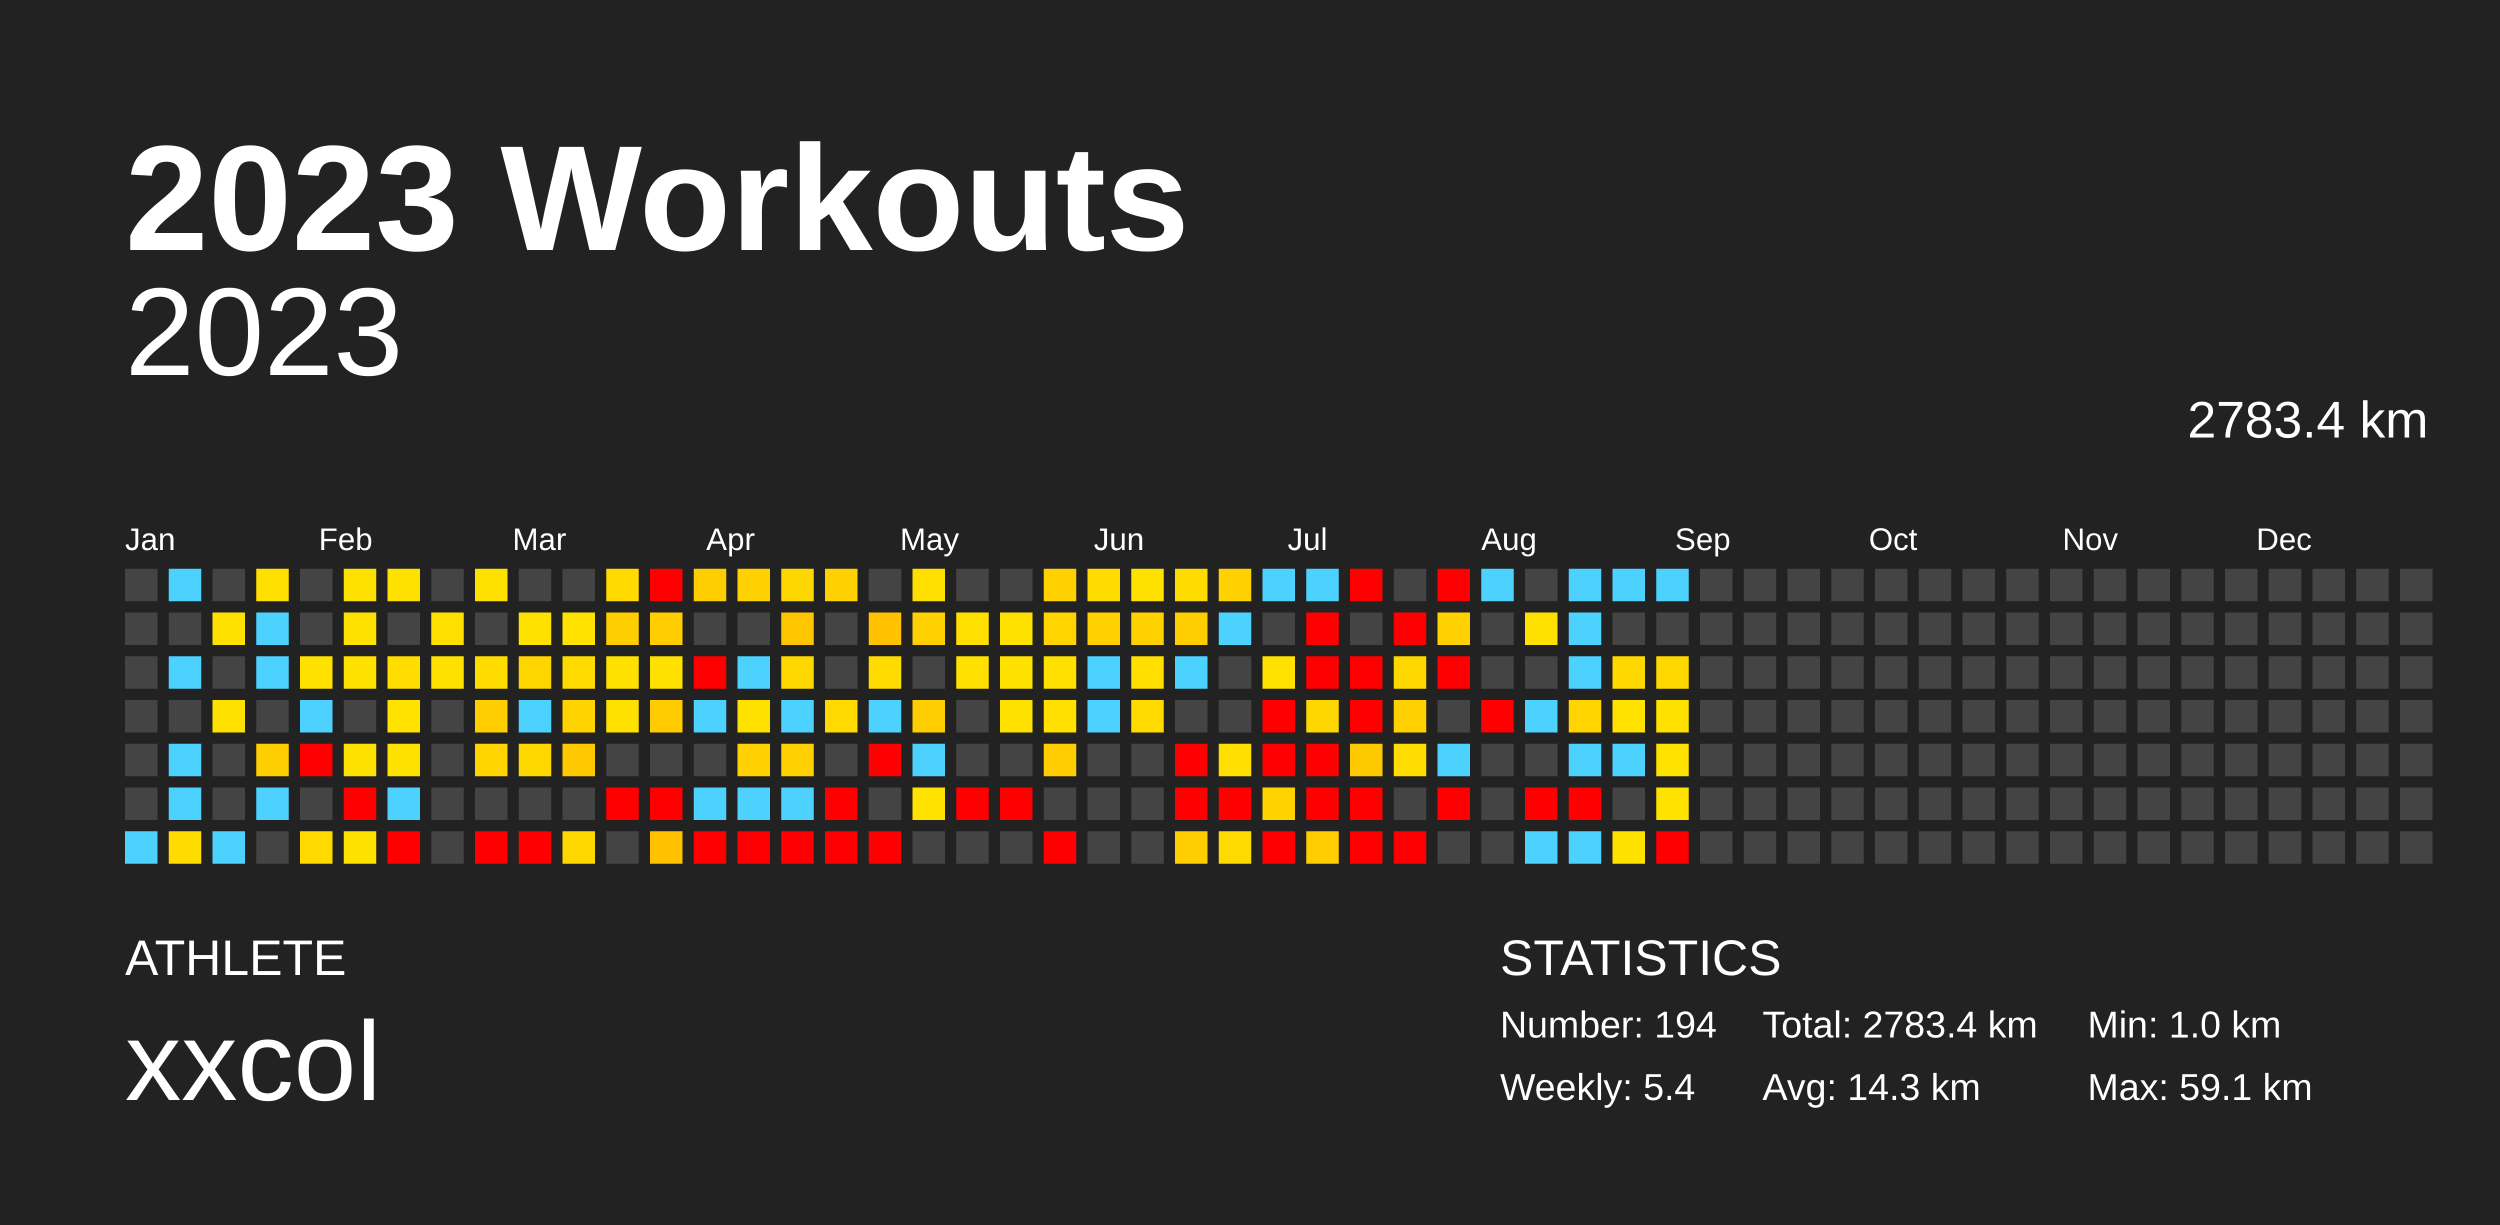
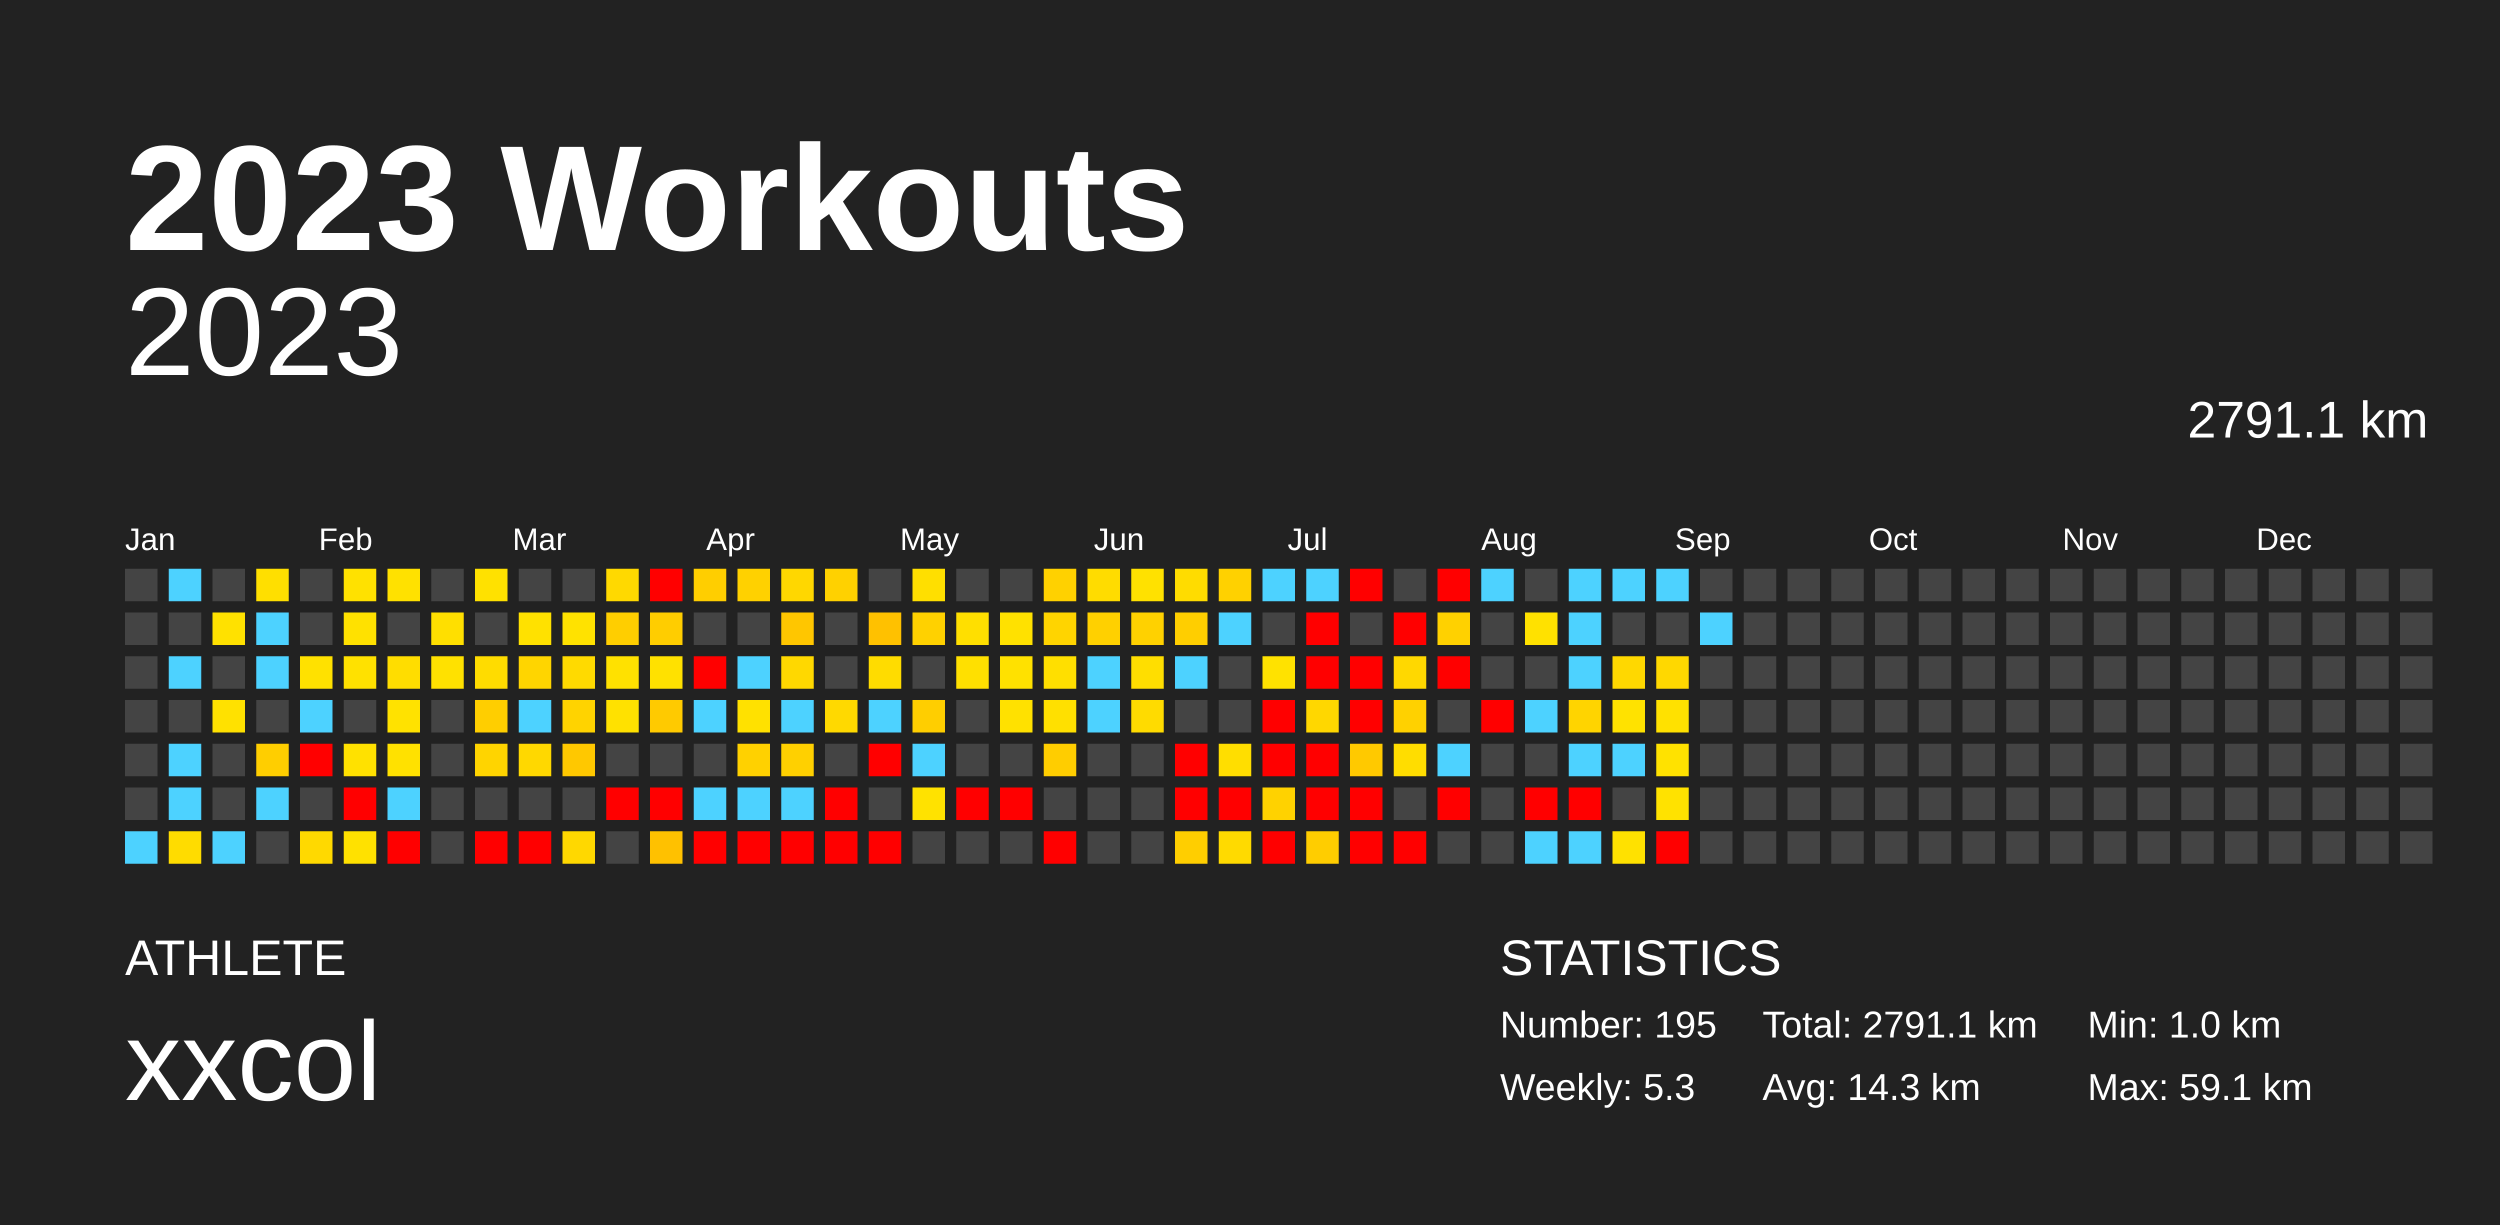
<svg xmlns="http://www.w3.org/2000/svg" baseProfile="full" height="98mm" version="1.1" viewBox="0,0,200,98" width="200mm">
  <defs />
  <rect fill="#222222" height="98" width="200" x="0" y="0" />
  <text fill="#FFFFFF" style="font-size:12px; font-family:Arial; font-weight:bold;" x="10" y="20">2023 Workouts</text>
  <text fill="#FFFFFF" style="font-size:4px; font-family:Arial" x="10" y="78">ATHLETE</text>
  <text fill="#FFFFFF" style="font-size:9px; font-family:Arial" x="10" y="88">xxcol</text>
  <text fill="#FFFFFF" style="font-size:4px; font-family:Arial" x="120" y="78">STATISTICS</text>
-   <text fill="#FFFFFF" style="font-size:3px; font-family:Arial" x="120" y="83">Number: 194</text>
-   <text fill="#FFFFFF" style="font-size:3px; font-family:Arial" x="120" y="88">Weekly: 5.4</text>
-   <text fill="#FFFFFF" style="font-size:3px; font-family:Arial" x="141" y="83">Total: 2783.4 km</text>
+   <text fill="#FFFFFF" style="font-size:3px; font-family:Arial" x="120" y="83">Number: 195</text>
+   <text fill="#FFFFFF" style="font-size:3px; font-family:Arial" x="120" y="88">Weekly: 5.3</text>
+   <text fill="#FFFFFF" style="font-size:3px; font-family:Arial" x="141" y="83">Total: 2791.1 km</text>
  <text fill="#FFFFFF" style="font-size:3px; font-family:Arial" x="141" y="88">Avg: 14.3 km</text>
  <text fill="#FFFFFF" style="font-size:3px; font-family:Arial" x="167" y="83">Min: 1.0 km</text>
  <text fill="#FFFFFF" style="font-size:3px; font-family:Arial" x="167" y="88">Max: 59.1 km</text>
  <text alignment-baseline="hanging" fill="#FFFFFF" style="font-size:10.0px; font-family:Arial;" x="10" y="30">2023</text>
-   <text alignment-baseline="hanging" fill="#FFFFFF" style="font-size:4.125px; font-family:Arial;" x="175" y="35">2783.4 km</text>
+   <text alignment-baseline="hanging" fill="#FFFFFF" style="font-size:4.125px; font-family:Arial;" x="175" y="35">2791.1 km</text>
  <text fill="#FFFFFF" style="font-size:2.5px; font-family:Arial" x="10.0" y="44">Jan</text>
  <text fill="#FFFFFF" style="font-size:2.5px; font-family:Arial" x="25.5" y="44">Feb</text>
  <text fill="#FFFFFF" style="font-size:2.5px; font-family:Arial" x="41.0" y="44">Mar</text>
  <text fill="#FFFFFF" style="font-size:2.5px; font-family:Arial" x="56.5" y="44">Apr</text>
  <text fill="#FFFFFF" style="font-size:2.5px; font-family:Arial" x="72.0" y="44">May</text>
  <text fill="#FFFFFF" style="font-size:2.5px; font-family:Arial" x="87.5" y="44">Jun</text>
  <text fill="#FFFFFF" style="font-size:2.5px; font-family:Arial" x="103.0" y="44">Jul</text>
  <text fill="#FFFFFF" style="font-size:2.5px; font-family:Arial" x="118.5" y="44">Aug</text>
  <text fill="#FFFFFF" style="font-size:2.5px; font-family:Arial" x="134.0" y="44">Sep</text>
  <text fill="#FFFFFF" style="font-size:2.5px; font-family:Arial" x="149.5" y="44">Oct</text>
  <text fill="#FFFFFF" style="font-size:2.5px; font-family:Arial" x="165.0" y="44">Nov</text>
  <text fill="#FFFFFF" style="font-size:2.5px; font-family:Arial" x="180.5" y="44">Dec</text>
  <rect fill="#444444" height="2.6" width="2.6" x="10.0" y="45.5" />
  <rect fill="#444444" height="2.6" width="2.6" x="10.0" y="49.0" />
  <rect fill="#444444" height="2.6" width="2.6" x="10.0" y="52.5" />
  <rect fill="#444444" height="2.6" width="2.6" x="10.0" y="56.0" />
  <rect fill="#444444" height="2.6" width="2.6" x="10.0" y="59.5" />
  <rect fill="#444444" height="2.6" width="2.6" x="10.0" y="63.0" />
  <rect fill="#4dd2ff" height="2.6" width="2.6" x="10.0" y="66.5" />
  <rect fill="#4dd2ff" height="2.6" width="2.6" x="13.5" y="45.5" />
  <rect fill="#444444" height="2.6" width="2.6" x="13.5" y="49.0" />
  <rect fill="#4dd2ff" height="2.6" width="2.6" x="13.5" y="52.5" />
  <rect fill="#444444" height="2.6" width="2.6" x="13.5" y="56.0" />
  <rect fill="#4dd2ff" height="2.6" width="2.6" x="13.5" y="59.5" />
  <rect fill="#4dd2ff" height="2.6" width="2.6" x="13.5" y="63.0" />
  <rect fill="#ffdc00" height="2.6" width="2.6" x="13.5" y="66.5" />
  <rect fill="#444444" height="2.6" width="2.6" x="17.0" y="45.5" />
  <rect fill="#ffe100" height="2.6" width="2.6" x="17.0" y="49.0" />
  <rect fill="#444444" height="2.6" width="2.6" x="17.0" y="52.5" />
  <rect fill="#ffe100" height="2.6" width="2.6" x="17.0" y="56.0" />
  <rect fill="#444444" height="2.6" width="2.6" x="17.0" y="59.5" />
  <rect fill="#444444" height="2.6" width="2.6" x="17.0" y="63.0" />
  <rect fill="#4dd2ff" height="2.6" width="2.6" x="17.0" y="66.5" />
  <rect fill="#ffdf00" height="2.6" width="2.6" x="20.5" y="45.5" />
  <rect fill="#4dd2ff" height="2.6" width="2.6" x="20.5" y="49.0" />
  <rect fill="#4dd2ff" height="2.6" width="2.6" x="20.5" y="52.5" />
  <rect fill="#444444" height="2.6" width="2.6" x="20.5" y="56.0" />
  <rect fill="#ffce00" height="2.6" width="2.6" x="20.5" y="59.5" />
  <rect fill="#4dd2ff" height="2.6" width="2.6" x="20.5" y="63.0" />
  <rect fill="#444444" height="2.6" width="2.6" x="20.5" y="66.5" />
  <rect fill="#444444" height="2.6" width="2.6" x="24.0" y="45.5" />
  <rect fill="#444444" height="2.6" width="2.6" x="24.0" y="49.0" />
  <rect fill="#ffe100" height="2.6" width="2.6" x="24.0" y="52.5" />
  <rect fill="#4dd2ff" height="2.6" width="2.6" x="24.0" y="56.0" />
  <rect fill="red" height="2.6" width="2.6" x="24.0" y="59.5" />
  <rect fill="#444444" height="2.6" width="2.6" x="24.0" y="63.0" />
  <rect fill="#ffd900" height="2.6" width="2.6" x="24.0" y="66.5" />
  <rect fill="#ffe100" height="2.6" width="2.6" x="27.5" y="45.5" />
  <rect fill="#ffe100" height="2.6" width="2.6" x="27.5" y="49.0" />
  <rect fill="#ffe100" height="2.6" width="2.6" x="27.5" y="52.5" />
  <rect fill="#444444" height="2.6" width="2.6" x="27.5" y="56.0" />
  <rect fill="#ffe100" height="2.6" width="2.6" x="27.5" y="59.5" />
  <rect fill="red" height="2.6" width="2.6" x="27.5" y="63.0" />
  <rect fill="#ffe100" height="2.6" width="2.6" x="27.5" y="66.5" />
  <rect fill="#ffe100" height="2.6" width="2.6" x="31.0" y="45.5" />
  <rect fill="#444444" height="2.6" width="2.6" x="31.0" y="49.0" />
  <rect fill="#ffdd00" height="2.6" width="2.6" x="31.0" y="52.5" />
  <rect fill="#ffe200" height="2.6" width="2.6" x="31.0" y="56.0" />
  <rect fill="#ffe100" height="2.6" width="2.6" x="31.0" y="59.5" />
  <rect fill="#4dd2ff" height="2.6" width="2.6" x="31.0" y="63.0" />
  <rect fill="red" height="2.6" width="2.6" x="31.0" y="66.5" />
  <rect fill="#444444" height="2.6" width="2.6" x="34.5" y="45.5" />
  <rect fill="#ffdf00" height="2.6" width="2.6" x="34.5" y="49.0" />
  <rect fill="#ffe100" height="2.6" width="2.6" x="34.5" y="52.5" />
  <rect fill="#444444" height="2.6" width="2.6" x="34.5" y="56.0" />
  <rect fill="#444444" height="2.6" width="2.6" x="34.5" y="59.5" />
  <rect fill="#444444" height="2.6" width="2.6" x="34.5" y="63.0" />
  <rect fill="#444444" height="2.6" width="2.6" x="34.5" y="66.5" />
  <rect fill="#ffe100" height="2.6" width="2.6" x="38.0" y="45.5" />
  <rect fill="#444444" height="2.6" width="2.6" x="38.0" y="49.0" />
  <rect fill="#ffdc00" height="2.6" width="2.6" x="38.0" y="52.5" />
  <rect fill="#ffce00" height="2.6" width="2.6" x="38.0" y="56.0" />
  <rect fill="#ffd400" height="2.6" width="2.6" x="38.0" y="59.5" />
  <rect fill="#444444" height="2.6" width="2.6" x="38.0" y="63.0" />
  <rect fill="red" height="2.6" width="2.6" x="38.0" y="66.5" />
  <rect fill="#444444" height="2.6" width="2.6" x="41.5" y="45.5" />
  <rect fill="#ffe100" height="2.6" width="2.6" x="41.5" y="49.0" />
  <rect fill="#ffd500" height="2.6" width="2.6" x="41.5" y="52.5" />
  <rect fill="#4dd2ff" height="2.6" width="2.6" x="41.5" y="56.0" />
  <rect fill="#ffd800" height="2.6" width="2.6" x="41.5" y="59.5" />
  <rect fill="#444444" height="2.6" width="2.6" x="41.5" y="63.0" />
  <rect fill="red" height="2.6" width="2.6" x="41.5" y="66.5" />
  <rect fill="#444444" height="2.6" width="2.6" x="45.0" y="45.5" />
  <rect fill="#ffe200" height="2.6" width="2.6" x="45.0" y="49.0" />
  <rect fill="#ffda00" height="2.6" width="2.6" x="45.0" y="52.5" />
  <rect fill="#ffd300" height="2.6" width="2.6" x="45.0" y="56.0" />
  <rect fill="#ffc800" height="2.6" width="2.6" x="45.0" y="59.5" />
  <rect fill="#444444" height="2.6" width="2.6" x="45.0" y="63.0" />
  <rect fill="#ffd800" height="2.6" width="2.6" x="45.0" y="66.5" />
  <rect fill="#ffd900" height="2.6" width="2.6" x="48.5" y="45.5" />
  <rect fill="#ffce00" height="2.6" width="2.6" x="48.5" y="49.0" />
  <rect fill="#ffe100" height="2.6" width="2.6" x="48.5" y="52.5" />
  <rect fill="#ffe100" height="2.6" width="2.6" x="48.5" y="56.0" />
  <rect fill="#444444" height="2.6" width="2.6" x="48.5" y="59.5" />
  <rect fill="red" height="2.6" width="2.6" x="48.5" y="63.0" />
  <rect fill="#444444" height="2.6" width="2.6" x="48.5" y="66.5" />
  <rect fill="red" height="2.6" width="2.6" x="52.0" y="45.5" />
  <rect fill="#ffcd00" height="2.6" width="2.6" x="52.0" y="49.0" />
  <rect fill="#ffe100" height="2.6" width="2.6" x="52.0" y="52.5" />
  <rect fill="#ffca00" height="2.6" width="2.6" x="52.0" y="56.0" />
  <rect fill="#444444" height="2.6" width="2.6" x="52.0" y="59.5" />
  <rect fill="red" height="2.6" width="2.6" x="52.0" y="63.0" />
  <rect fill="#ffc100" height="2.6" width="2.6" x="52.0" y="66.5" />
  <rect fill="#ffce00" height="2.6" width="2.6" x="55.5" y="45.5" />
  <rect fill="#444444" height="2.6" width="2.6" x="55.5" y="49.0" />
  <rect fill="red" height="2.6" width="2.6" x="55.5" y="52.5" />
  <rect fill="#4dd2ff" height="2.6" width="2.6" x="55.5" y="56.0" />
  <rect fill="#444444" height="2.6" width="2.6" x="55.5" y="59.5" />
  <rect fill="#4dd2ff" height="2.6" width="2.6" x="55.5" y="63.0" />
  <rect fill="red" height="2.6" width="2.6" x="55.5" y="66.5" />
  <rect fill="#ffd100" height="2.6" width="2.6" x="59.0" y="45.5" />
  <rect fill="#444444" height="2.6" width="2.6" x="59.0" y="49.0" />
  <rect fill="#4dd2ff" height="2.6" width="2.6" x="59.0" y="52.5" />
  <rect fill="#ffe100" height="2.6" width="2.6" x="59.0" y="56.0" />
  <rect fill="#ffd100" height="2.6" width="2.6" x="59.0" y="59.5" />
  <rect fill="#4dd2ff" height="2.6" width="2.6" x="59.0" y="63.0" />
  <rect fill="red" height="2.6" width="2.6" x="59.0" y="66.5" />
  <rect fill="#ffd700" height="2.6" width="2.6" x="62.5" y="45.5" />
  <rect fill="#ffc600" height="2.6" width="2.6" x="62.5" y="49.0" />
  <rect fill="#ffd800" height="2.6" width="2.6" x="62.5" y="52.5" />
  <rect fill="#4dd2ff" height="2.6" width="2.6" x="62.5" y="56.0" />
  <rect fill="#ffd000" height="2.6" width="2.6" x="62.5" y="59.5" />
  <rect fill="#4dd2ff" height="2.6" width="2.6" x="62.5" y="63.0" />
  <rect fill="red" height="2.6" width="2.6" x="62.5" y="66.5" />
  <rect fill="#ffd100" height="2.6" width="2.6" x="66.0" y="45.5" />
  <rect fill="#444444" height="2.6" width="2.6" x="66.0" y="49.0" />
  <rect fill="#444444" height="2.6" width="2.6" x="66.0" y="52.5" />
  <rect fill="#ffd900" height="2.6" width="2.6" x="66.0" y="56.0" />
  <rect fill="#444444" height="2.6" width="2.6" x="66.0" y="59.5" />
  <rect fill="red" height="2.6" width="2.6" x="66.0" y="63.0" />
  <rect fill="red" height="2.6" width="2.6" x="66.0" y="66.5" />
  <rect fill="#444444" height="2.6" width="2.6" x="69.5" y="45.5" />
  <rect fill="#ffc100" height="2.6" width="2.6" x="69.5" y="49.0" />
  <rect fill="#ffdc00" height="2.6" width="2.6" x="69.5" y="52.5" />
  <rect fill="#4dd2ff" height="2.6" width="2.6" x="69.5" y="56.0" />
  <rect fill="red" height="2.6" width="2.6" x="69.5" y="59.5" />
  <rect fill="#444444" height="2.6" width="2.6" x="69.5" y="63.0" />
  <rect fill="red" height="2.6" width="2.6" x="69.5" y="66.5" />
  <rect fill="#ffdf00" height="2.6" width="2.6" x="73.0" y="45.5" />
  <rect fill="#ffd100" height="2.6" width="2.6" x="73.0" y="49.0" />
  <rect fill="#444444" height="2.6" width="2.6" x="73.0" y="52.5" />
  <rect fill="#ffce00" height="2.6" width="2.6" x="73.0" y="56.0" />
  <rect fill="#4dd2ff" height="2.6" width="2.6" x="73.0" y="59.5" />
  <rect fill="#ffe200" height="2.6" width="2.6" x="73.0" y="63.0" />
  <rect fill="#444444" height="2.6" width="2.6" x="73.0" y="66.5" />
  <rect fill="#444444" height="2.6" width="2.6" x="76.5" y="45.5" />
  <rect fill="#ffdf00" height="2.6" width="2.6" x="76.5" y="49.0" />
  <rect fill="#ffe000" height="2.6" width="2.6" x="76.5" y="52.5" />
  <rect fill="#444444" height="2.6" width="2.6" x="76.5" y="56.0" />
  <rect fill="#444444" height="2.6" width="2.6" x="76.5" y="59.5" />
  <rect fill="red" height="2.6" width="2.6" x="76.5" y="63.0" />
  <rect fill="#444444" height="2.6" width="2.6" x="76.5" y="66.5" />
  <rect fill="#444444" height="2.6" width="2.6" x="80.0" y="45.5" />
  <rect fill="#ffe100" height="2.6" width="2.6" x="80.0" y="49.0" />
  <rect fill="#ffe100" height="2.6" width="2.6" x="80.0" y="52.5" />
  <rect fill="#ffe100" height="2.6" width="2.6" x="80.0" y="56.0" />
  <rect fill="#444444" height="2.6" width="2.6" x="80.0" y="59.5" />
  <rect fill="red" height="2.6" width="2.6" x="80.0" y="63.0" />
  <rect fill="#444444" height="2.6" width="2.6" x="80.0" y="66.5" />
  <rect fill="#ffd100" height="2.6" width="2.6" x="83.5" y="45.5" />
  <rect fill="#ffd400" height="2.6" width="2.6" x="83.5" y="49.0" />
  <rect fill="#ffdf00" height="2.6" width="2.6" x="83.5" y="52.5" />
  <rect fill="#ffe000" height="2.6" width="2.6" x="83.5" y="56.0" />
  <rect fill="#ffcd00" height="2.6" width="2.6" x="83.5" y="59.5" />
  <rect fill="#444444" height="2.6" width="2.6" x="83.5" y="63.0" />
  <rect fill="red" height="2.6" width="2.6" x="83.5" y="66.5" />
  <rect fill="#ffdc00" height="2.6" width="2.6" x="87.0" y="45.5" />
  <rect fill="#ffd000" height="2.6" width="2.6" x="87.0" y="49.0" />
  <rect fill="#4dd2ff" height="2.6" width="2.6" x="87.0" y="52.5" />
  <rect fill="#4dd2ff" height="2.6" width="2.6" x="87.0" y="56.0" />
  <rect fill="#444444" height="2.6" width="2.6" x="87.0" y="59.5" />
  <rect fill="#444444" height="2.6" width="2.6" x="87.0" y="63.0" />
  <rect fill="#444444" height="2.6" width="2.6" x="87.0" y="66.5" />
  <rect fill="#ffe100" height="2.6" width="2.6" x="90.5" y="45.5" />
  <rect fill="#ffd100" height="2.6" width="2.6" x="90.5" y="49.0" />
  <rect fill="#ffde00" height="2.6" width="2.6" x="90.5" y="52.5" />
  <rect fill="#ffdb00" height="2.6" width="2.6" x="90.5" y="56.0" />
  <rect fill="#444444" height="2.6" width="2.6" x="90.5" y="59.5" />
  <rect fill="#444444" height="2.6" width="2.6" x="90.5" y="63.0" />
  <rect fill="#444444" height="2.6" width="2.6" x="90.5" y="66.5" />
  <rect fill="#ffdc00" height="2.6" width="2.6" x="94.0" y="45.5" />
  <rect fill="#ffce00" height="2.6" width="2.6" x="94.0" y="49.0" />
  <rect fill="#4dd2ff" height="2.6" width="2.6" x="94.0" y="52.5" />
  <rect fill="#444444" height="2.6" width="2.6" x="94.0" y="56.0" />
  <rect fill="red" height="2.6" width="2.6" x="94.0" y="59.5" />
  <rect fill="red" height="2.6" width="2.6" x="94.0" y="63.0" />
  <rect fill="#ffce00" height="2.6" width="2.6" x="94.0" y="66.5" />
  <rect fill="#ffd100" height="2.6" width="2.6" x="97.5" y="45.5" />
  <rect fill="#4dd2ff" height="2.6" width="2.6" x="97.5" y="49.0" />
  <rect fill="#444444" height="2.6" width="2.6" x="97.5" y="52.5" />
  <rect fill="#444444" height="2.6" width="2.6" x="97.5" y="56.0" />
  <rect fill="#ffde00" height="2.6" width="2.6" x="97.5" y="59.5" />
  <rect fill="red" height="2.6" width="2.6" x="97.5" y="63.0" />
  <rect fill="#ffda00" height="2.6" width="2.6" x="97.5" y="66.5" />
  <rect fill="#4dd2ff" height="2.6" width="2.6" x="101.0" y="45.5" />
  <rect fill="#444444" height="2.6" width="2.6" x="101.0" y="49.0" />
  <rect fill="#ffe200" height="2.6" width="2.6" x="101.0" y="52.5" />
  <rect fill="red" height="2.6" width="2.6" x="101.0" y="56.0" />
  <rect fill="red" height="2.6" width="2.6" x="101.0" y="59.5" />
  <rect fill="#ffd200" height="2.6" width="2.6" x="101.0" y="63.0" />
  <rect fill="red" height="2.6" width="2.6" x="101.0" y="66.5" />
  <rect fill="#4dd2ff" height="2.6" width="2.6" x="104.5" y="45.5" />
  <rect fill="red" height="2.6" width="2.6" x="104.5" y="49.0" />
  <rect fill="red" height="2.6" width="2.6" x="104.5" y="52.5" />
  <rect fill="#ffd700" height="2.6" width="2.6" x="104.5" y="56.0" />
  <rect fill="red" height="2.6" width="2.6" x="104.5" y="59.5" />
  <rect fill="red" height="2.6" width="2.6" x="104.5" y="63.0" />
  <rect fill="#ffcd00" height="2.6" width="2.6" x="104.5" y="66.5" />
  <rect fill="red" height="2.6" width="2.6" x="108.0" y="45.5" />
  <rect fill="#444444" height="2.6" width="2.6" x="108.0" y="49.0" />
  <rect fill="red" height="2.6" width="2.6" x="108.0" y="52.5" />
  <rect fill="red" height="2.6" width="2.6" x="108.0" y="56.0" />
  <rect fill="#ffc900" height="2.6" width="2.6" x="108.0" y="59.5" />
  <rect fill="red" height="2.6" width="2.6" x="108.0" y="63.0" />
  <rect fill="red" height="2.6" width="2.6" x="108.0" y="66.5" />
  <rect fill="#444444" height="2.6" width="2.6" x="111.5" y="45.5" />
  <rect fill="red" height="2.6" width="2.6" x="111.5" y="49.0" />
  <rect fill="#ffd800" height="2.6" width="2.6" x="111.5" y="52.5" />
  <rect fill="#ffd100" height="2.6" width="2.6" x="111.5" y="56.0" />
  <rect fill="#ffdd00" height="2.6" width="2.6" x="111.5" y="59.5" />
  <rect fill="#444444" height="2.6" width="2.6" x="111.5" y="63.0" />
  <rect fill="red" height="2.6" width="2.6" x="111.5" y="66.5" />
  <rect fill="red" height="2.6" width="2.6" x="115.0" y="45.5" />
  <rect fill="#ffd100" height="2.6" width="2.6" x="115.0" y="49.0" />
  <rect fill="red" height="2.6" width="2.6" x="115.0" y="52.5" />
  <rect fill="#444444" height="2.6" width="2.6" x="115.0" y="56.0" />
  <rect fill="#4dd2ff" height="2.6" width="2.6" x="115.0" y="59.5" />
  <rect fill="red" height="2.6" width="2.6" x="115.0" y="63.0" />
  <rect fill="#444444" height="2.6" width="2.6" x="115.0" y="66.5" />
  <rect fill="#4dd2ff" height="2.6" width="2.6" x="118.5" y="45.5" />
  <rect fill="#444444" height="2.6" width="2.6" x="118.5" y="49.0" />
  <rect fill="#444444" height="2.6" width="2.6" x="118.5" y="52.5" />
  <rect fill="red" height="2.6" width="2.6" x="118.5" y="56.0" />
  <rect fill="#444444" height="2.6" width="2.6" x="118.5" y="59.5" />
  <rect fill="#444444" height="2.6" width="2.6" x="118.5" y="63.0" />
  <rect fill="#444444" height="2.6" width="2.6" x="118.5" y="66.5" />
  <rect fill="#444444" height="2.6" width="2.6" x="122.0" y="45.5" />
  <rect fill="#ffe100" height="2.6" width="2.6" x="122.0" y="49.0" />
  <rect fill="#444444" height="2.6" width="2.6" x="122.0" y="52.5" />
  <rect fill="#4dd2ff" height="2.6" width="2.6" x="122.0" y="56.0" />
  <rect fill="#444444" height="2.6" width="2.6" x="122.0" y="59.5" />
  <rect fill="red" height="2.6" width="2.6" x="122.0" y="63.0" />
  <rect fill="#4dd2ff" height="2.6" width="2.6" x="122.0" y="66.5" />
  <rect fill="#4dd2ff" height="2.6" width="2.6" x="125.5" y="45.5" />
  <rect fill="#4dd2ff" height="2.6" width="2.6" x="125.5" y="49.0" />
  <rect fill="#4dd2ff" height="2.6" width="2.6" x="125.5" y="52.5" />
  <rect fill="#ffd400" height="2.6" width="2.6" x="125.5" y="56.0" />
  <rect fill="#4dd2ff" height="2.6" width="2.6" x="125.5" y="59.5" />
  <rect fill="red" height="2.6" width="2.6" x="125.5" y="63.0" />
  <rect fill="#4dd2ff" height="2.6" width="2.6" x="125.5" y="66.5" />
  <rect fill="#4dd2ff" height="2.6" width="2.6" x="129.0" y="45.5" />
  <rect fill="#444444" height="2.6" width="2.6" x="129.0" y="49.0" />
  <rect fill="#ffd800" height="2.6" width="2.6" x="129.0" y="52.5" />
  <rect fill="#ffe200" height="2.6" width="2.6" x="129.0" y="56.0" />
  <rect fill="#4dd2ff" height="2.6" width="2.6" x="129.0" y="59.5" />
  <rect fill="#444444" height="2.6" width="2.6" x="129.0" y="63.0" />
  <rect fill="#ffe100" height="2.6" width="2.6" x="129.0" y="66.5" />
  <rect fill="#4dd2ff" height="2.6" width="2.6" x="132.5" y="45.5" />
  <rect fill="#444444" height="2.6" width="2.6" x="132.5" y="49.0" />
  <rect fill="#ffd800" height="2.6" width="2.6" x="132.5" y="52.5" />
  <rect fill="#ffe100" height="2.6" width="2.6" x="132.5" y="56.0" />
  <rect fill="#ffe200" height="2.6" width="2.6" x="132.5" y="59.5" />
  <rect fill="#ffe200" height="2.6" width="2.6" x="132.5" y="63.0" />
  <rect fill="red" height="2.6" width="2.6" x="132.5" y="66.5" />
  <rect fill="#444444" height="2.6" width="2.6" x="136.0" y="45.5" />
-   <rect fill="#444444" height="2.6" width="2.6" x="136.0" y="49.0" />
+   <rect fill="#4dd2ff" height="2.6" width="2.6" x="136.0" y="49.0" />
  <rect fill="#444444" height="2.6" width="2.6" x="136.0" y="52.5" />
  <rect fill="#444444" height="2.6" width="2.6" x="136.0" y="56.0" />
  <rect fill="#444444" height="2.6" width="2.6" x="136.0" y="59.5" />
  <rect fill="#444444" height="2.6" width="2.6" x="136.0" y="63.0" />
  <rect fill="#444444" height="2.6" width="2.6" x="136.0" y="66.5" />
  <rect fill="#444444" height="2.6" width="2.6" x="139.5" y="45.5" />
  <rect fill="#444444" height="2.6" width="2.6" x="139.5" y="49.0" />
  <rect fill="#444444" height="2.6" width="2.6" x="139.5" y="52.5" />
  <rect fill="#444444" height="2.6" width="2.6" x="139.5" y="56.0" />
  <rect fill="#444444" height="2.6" width="2.6" x="139.5" y="59.5" />
  <rect fill="#444444" height="2.6" width="2.6" x="139.5" y="63.0" />
  <rect fill="#444444" height="2.6" width="2.6" x="139.5" y="66.5" />
  <rect fill="#444444" height="2.6" width="2.6" x="143.0" y="45.5" />
  <rect fill="#444444" height="2.6" width="2.6" x="143.0" y="49.0" />
  <rect fill="#444444" height="2.6" width="2.6" x="143.0" y="52.5" />
  <rect fill="#444444" height="2.6" width="2.6" x="143.0" y="56.0" />
  <rect fill="#444444" height="2.6" width="2.6" x="143.0" y="59.5" />
  <rect fill="#444444" height="2.6" width="2.6" x="143.0" y="63.0" />
  <rect fill="#444444" height="2.6" width="2.6" x="143.0" y="66.5" />
  <rect fill="#444444" height="2.6" width="2.6" x="146.5" y="45.5" />
  <rect fill="#444444" height="2.6" width="2.6" x="146.5" y="49.0" />
  <rect fill="#444444" height="2.6" width="2.6" x="146.5" y="52.5" />
  <rect fill="#444444" height="2.6" width="2.6" x="146.5" y="56.0" />
  <rect fill="#444444" height="2.6" width="2.6" x="146.5" y="59.5" />
  <rect fill="#444444" height="2.6" width="2.6" x="146.5" y="63.0" />
  <rect fill="#444444" height="2.6" width="2.6" x="146.5" y="66.5" />
  <rect fill="#444444" height="2.6" width="2.6" x="150.0" y="45.5" />
  <rect fill="#444444" height="2.6" width="2.6" x="150.0" y="49.0" />
  <rect fill="#444444" height="2.6" width="2.6" x="150.0" y="52.5" />
  <rect fill="#444444" height="2.6" width="2.6" x="150.0" y="56.0" />
  <rect fill="#444444" height="2.6" width="2.6" x="150.0" y="59.5" />
  <rect fill="#444444" height="2.6" width="2.6" x="150.0" y="63.0" />
  <rect fill="#444444" height="2.6" width="2.6" x="150.0" y="66.5" />
  <rect fill="#444444" height="2.6" width="2.6" x="153.5" y="45.5" />
  <rect fill="#444444" height="2.6" width="2.6" x="153.5" y="49.0" />
  <rect fill="#444444" height="2.6" width="2.6" x="153.5" y="52.5" />
  <rect fill="#444444" height="2.6" width="2.6" x="153.5" y="56.0" />
  <rect fill="#444444" height="2.6" width="2.6" x="153.5" y="59.5" />
  <rect fill="#444444" height="2.6" width="2.6" x="153.5" y="63.0" />
  <rect fill="#444444" height="2.6" width="2.6" x="153.5" y="66.5" />
  <rect fill="#444444" height="2.6" width="2.6" x="157.0" y="45.5" />
  <rect fill="#444444" height="2.6" width="2.6" x="157.0" y="49.0" />
  <rect fill="#444444" height="2.6" width="2.6" x="157.0" y="52.5" />
  <rect fill="#444444" height="2.6" width="2.6" x="157.0" y="56.0" />
  <rect fill="#444444" height="2.6" width="2.6" x="157.0" y="59.5" />
  <rect fill="#444444" height="2.6" width="2.6" x="157.0" y="63.0" />
  <rect fill="#444444" height="2.6" width="2.6" x="157.0" y="66.5" />
  <rect fill="#444444" height="2.6" width="2.6" x="160.5" y="45.5" />
  <rect fill="#444444" height="2.6" width="2.6" x="160.5" y="49.0" />
  <rect fill="#444444" height="2.6" width="2.6" x="160.5" y="52.5" />
  <rect fill="#444444" height="2.6" width="2.6" x="160.5" y="56.0" />
  <rect fill="#444444" height="2.6" width="2.6" x="160.5" y="59.5" />
  <rect fill="#444444" height="2.6" width="2.6" x="160.5" y="63.0" />
  <rect fill="#444444" height="2.6" width="2.6" x="160.5" y="66.5" />
  <rect fill="#444444" height="2.6" width="2.6" x="164.0" y="45.5" />
  <rect fill="#444444" height="2.6" width="2.6" x="164.0" y="49.0" />
  <rect fill="#444444" height="2.6" width="2.6" x="164.0" y="52.5" />
  <rect fill="#444444" height="2.6" width="2.6" x="164.0" y="56.0" />
  <rect fill="#444444" height="2.6" width="2.6" x="164.0" y="59.5" />
  <rect fill="#444444" height="2.6" width="2.6" x="164.0" y="63.0" />
  <rect fill="#444444" height="2.6" width="2.6" x="164.0" y="66.5" />
  <rect fill="#444444" height="2.6" width="2.6" x="167.5" y="45.5" />
  <rect fill="#444444" height="2.6" width="2.6" x="167.5" y="49.0" />
  <rect fill="#444444" height="2.6" width="2.6" x="167.5" y="52.5" />
  <rect fill="#444444" height="2.6" width="2.6" x="167.5" y="56.0" />
  <rect fill="#444444" height="2.6" width="2.6" x="167.5" y="59.5" />
  <rect fill="#444444" height="2.6" width="2.6" x="167.5" y="63.0" />
  <rect fill="#444444" height="2.6" width="2.6" x="167.5" y="66.5" />
  <rect fill="#444444" height="2.6" width="2.6" x="171.0" y="45.5" />
  <rect fill="#444444" height="2.6" width="2.6" x="171.0" y="49.0" />
  <rect fill="#444444" height="2.6" width="2.6" x="171.0" y="52.5" />
  <rect fill="#444444" height="2.6" width="2.6" x="171.0" y="56.0" />
  <rect fill="#444444" height="2.6" width="2.6" x="171.0" y="59.5" />
  <rect fill="#444444" height="2.6" width="2.6" x="171.0" y="63.0" />
  <rect fill="#444444" height="2.6" width="2.6" x="171.0" y="66.5" />
  <rect fill="#444444" height="2.6" width="2.6" x="174.5" y="45.5" />
  <rect fill="#444444" height="2.6" width="2.6" x="174.5" y="49.0" />
  <rect fill="#444444" height="2.6" width="2.6" x="174.5" y="52.5" />
  <rect fill="#444444" height="2.6" width="2.6" x="174.5" y="56.0" />
  <rect fill="#444444" height="2.6" width="2.6" x="174.5" y="59.5" />
  <rect fill="#444444" height="2.6" width="2.6" x="174.5" y="63.0" />
  <rect fill="#444444" height="2.6" width="2.6" x="174.5" y="66.5" />
  <rect fill="#444444" height="2.6" width="2.6" x="178.0" y="45.5" />
  <rect fill="#444444" height="2.6" width="2.6" x="178.0" y="49.0" />
  <rect fill="#444444" height="2.6" width="2.6" x="178.0" y="52.5" />
  <rect fill="#444444" height="2.6" width="2.6" x="178.0" y="56.0" />
  <rect fill="#444444" height="2.6" width="2.6" x="178.0" y="59.5" />
  <rect fill="#444444" height="2.6" width="2.6" x="178.0" y="63.0" />
  <rect fill="#444444" height="2.6" width="2.6" x="178.0" y="66.5" />
  <rect fill="#444444" height="2.6" width="2.6" x="181.5" y="45.5" />
  <rect fill="#444444" height="2.6" width="2.6" x="181.5" y="49.0" />
  <rect fill="#444444" height="2.6" width="2.6" x="181.5" y="52.5" />
  <rect fill="#444444" height="2.6" width="2.6" x="181.5" y="56.0" />
  <rect fill="#444444" height="2.6" width="2.6" x="181.5" y="59.5" />
  <rect fill="#444444" height="2.6" width="2.6" x="181.5" y="63.0" />
  <rect fill="#444444" height="2.6" width="2.6" x="181.5" y="66.5" />
  <rect fill="#444444" height="2.6" width="2.6" x="185.0" y="45.5" />
  <rect fill="#444444" height="2.6" width="2.6" x="185.0" y="49.0" />
  <rect fill="#444444" height="2.6" width="2.6" x="185.0" y="52.5" />
  <rect fill="#444444" height="2.6" width="2.6" x="185.0" y="56.0" />
  <rect fill="#444444" height="2.6" width="2.6" x="185.0" y="59.5" />
  <rect fill="#444444" height="2.6" width="2.6" x="185.0" y="63.0" />
  <rect fill="#444444" height="2.6" width="2.6" x="185.0" y="66.5" />
  <rect fill="#444444" height="2.6" width="2.6" x="188.5" y="45.5" />
  <rect fill="#444444" height="2.6" width="2.6" x="188.5" y="49.0" />
  <rect fill="#444444" height="2.6" width="2.6" x="188.5" y="52.5" />
  <rect fill="#444444" height="2.6" width="2.6" x="188.5" y="56.0" />
  <rect fill="#444444" height="2.6" width="2.6" x="188.5" y="59.5" />
  <rect fill="#444444" height="2.6" width="2.6" x="188.5" y="63.0" />
  <rect fill="#444444" height="2.6" width="2.6" x="188.5" y="66.5" />
  <rect fill="#444444" height="2.6" width="2.6" x="192.0" y="45.5" />
  <rect fill="#444444" height="2.6" width="2.6" x="192.0" y="49.0" />
  <rect fill="#444444" height="2.6" width="2.6" x="192.0" y="52.5" />
  <rect fill="#444444" height="2.6" width="2.6" x="192.0" y="56.0" />
  <rect fill="#444444" height="2.6" width="2.6" x="192.0" y="59.5" />
  <rect fill="#444444" height="2.6" width="2.6" x="192.0" y="63.0" />
  <rect fill="#444444" height="2.6" width="2.6" x="192.0" y="66.5" />
</svg>
